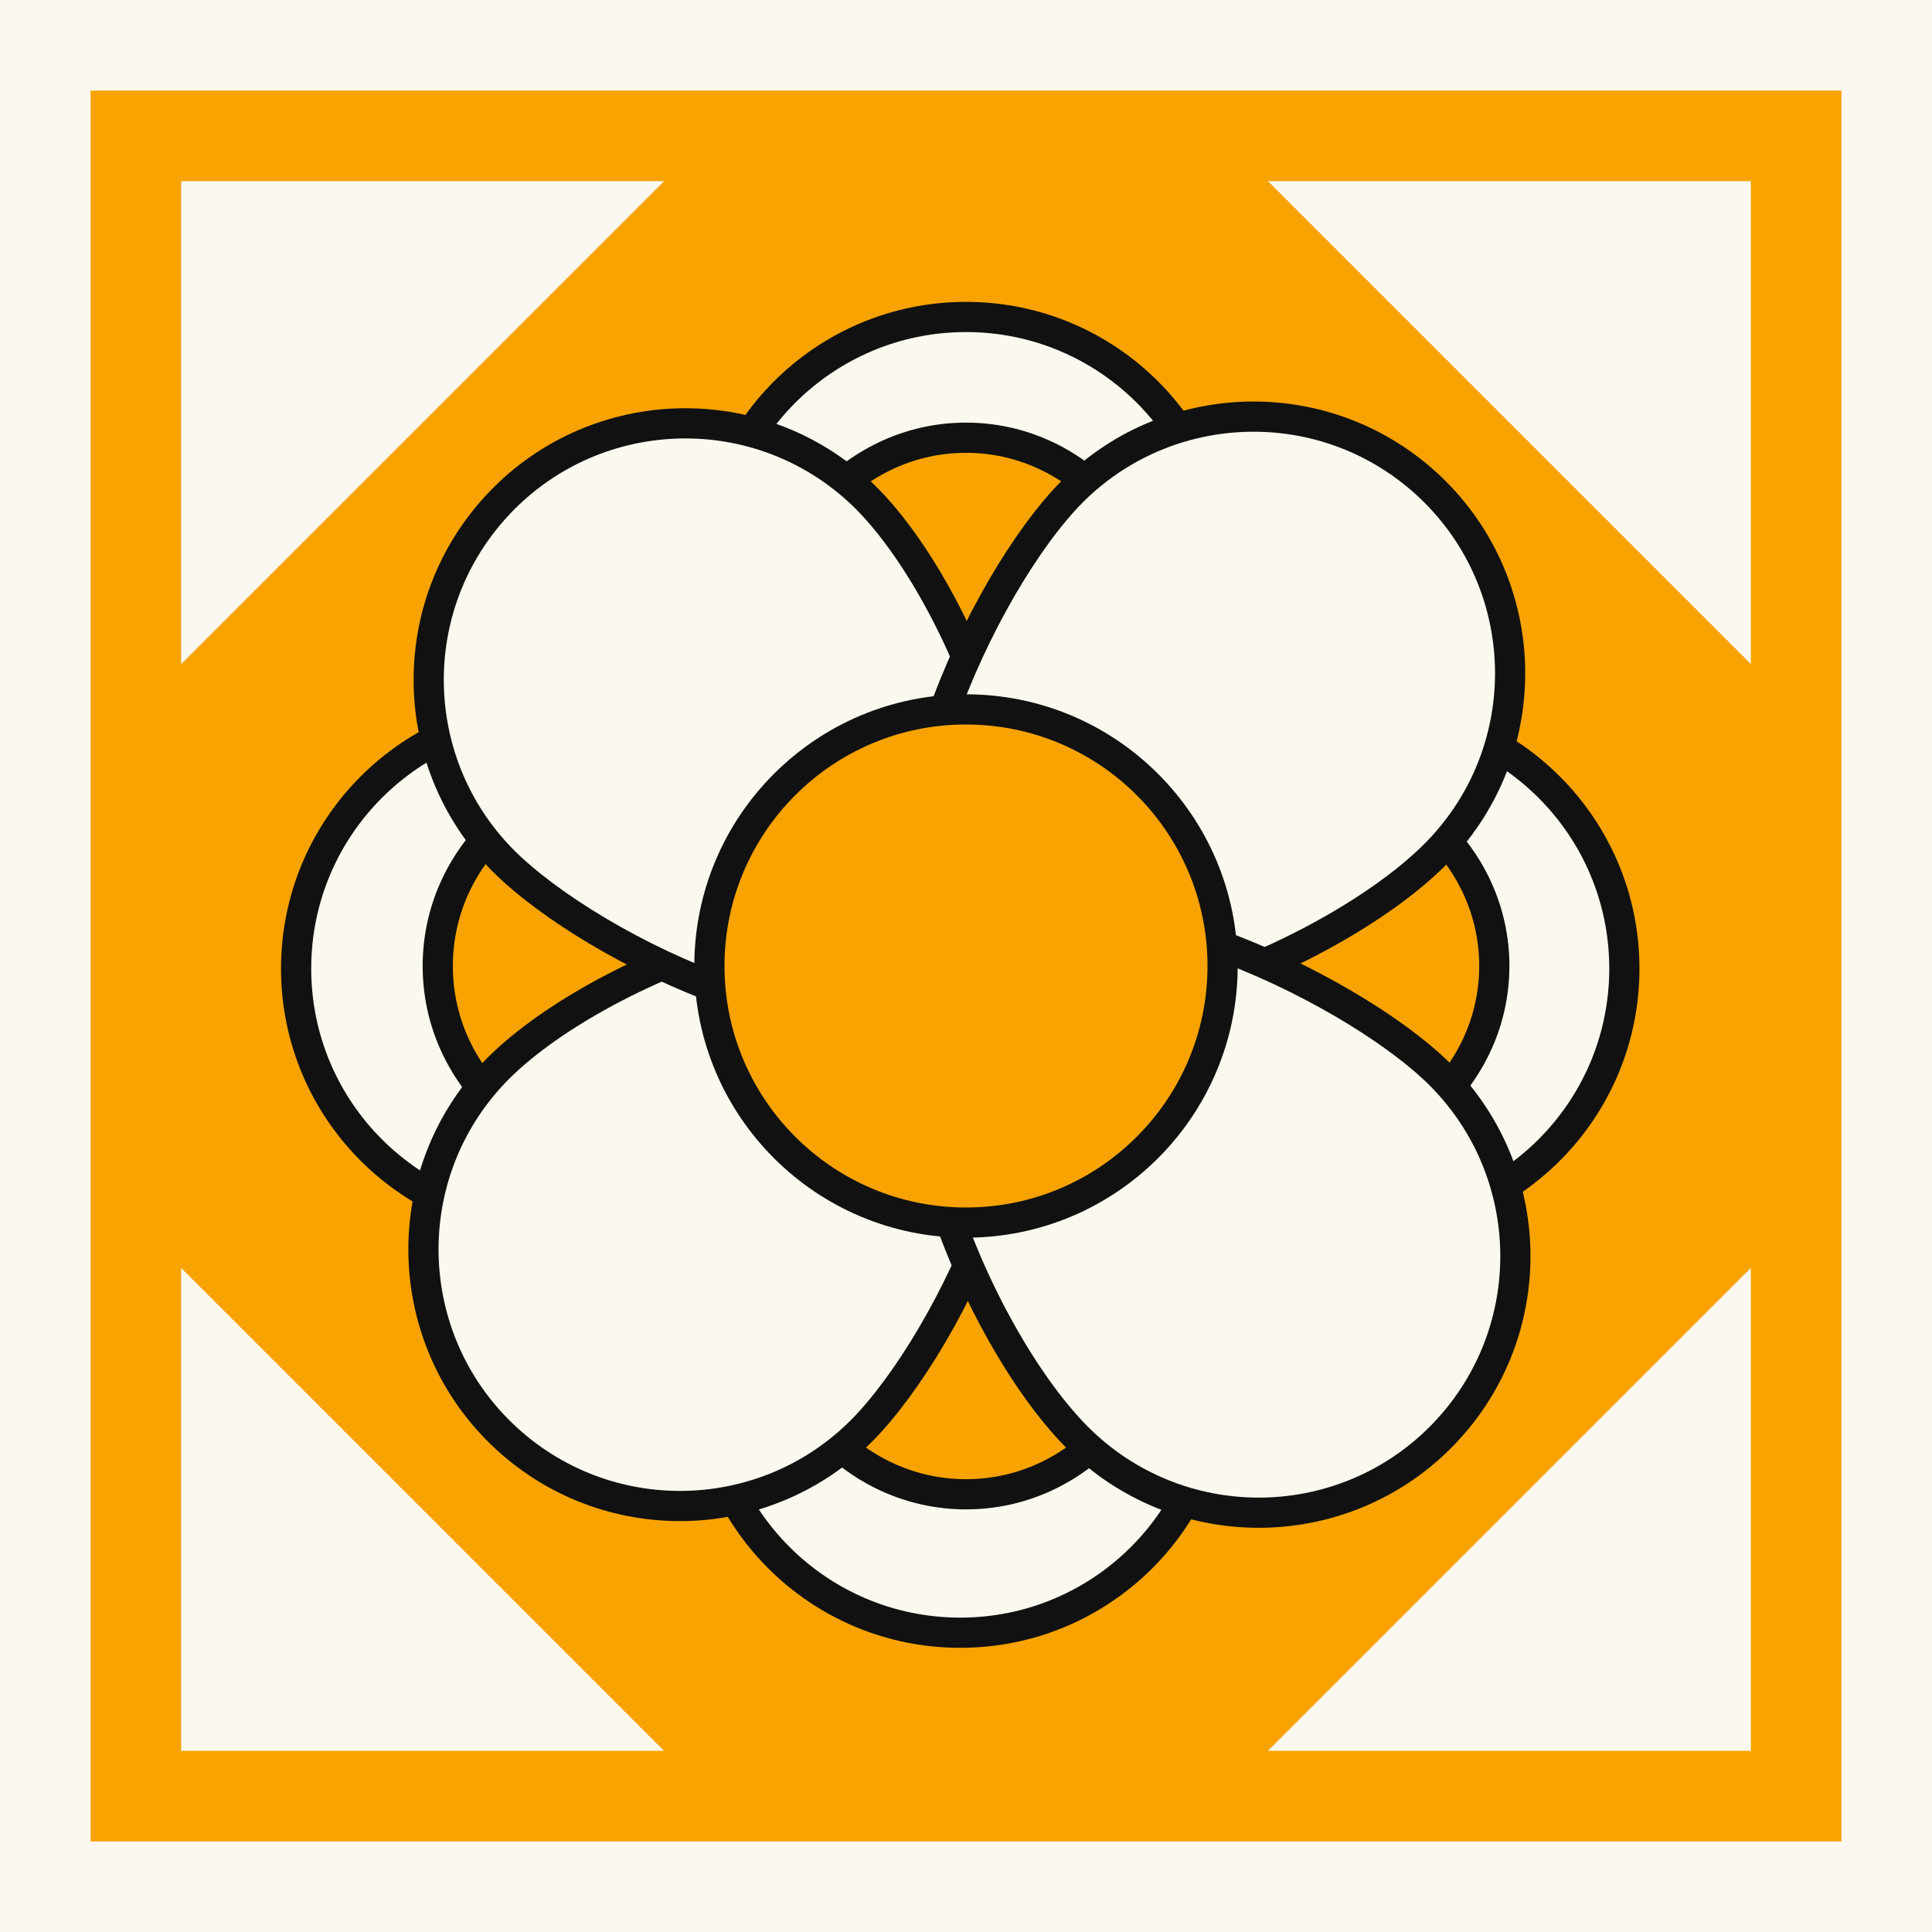
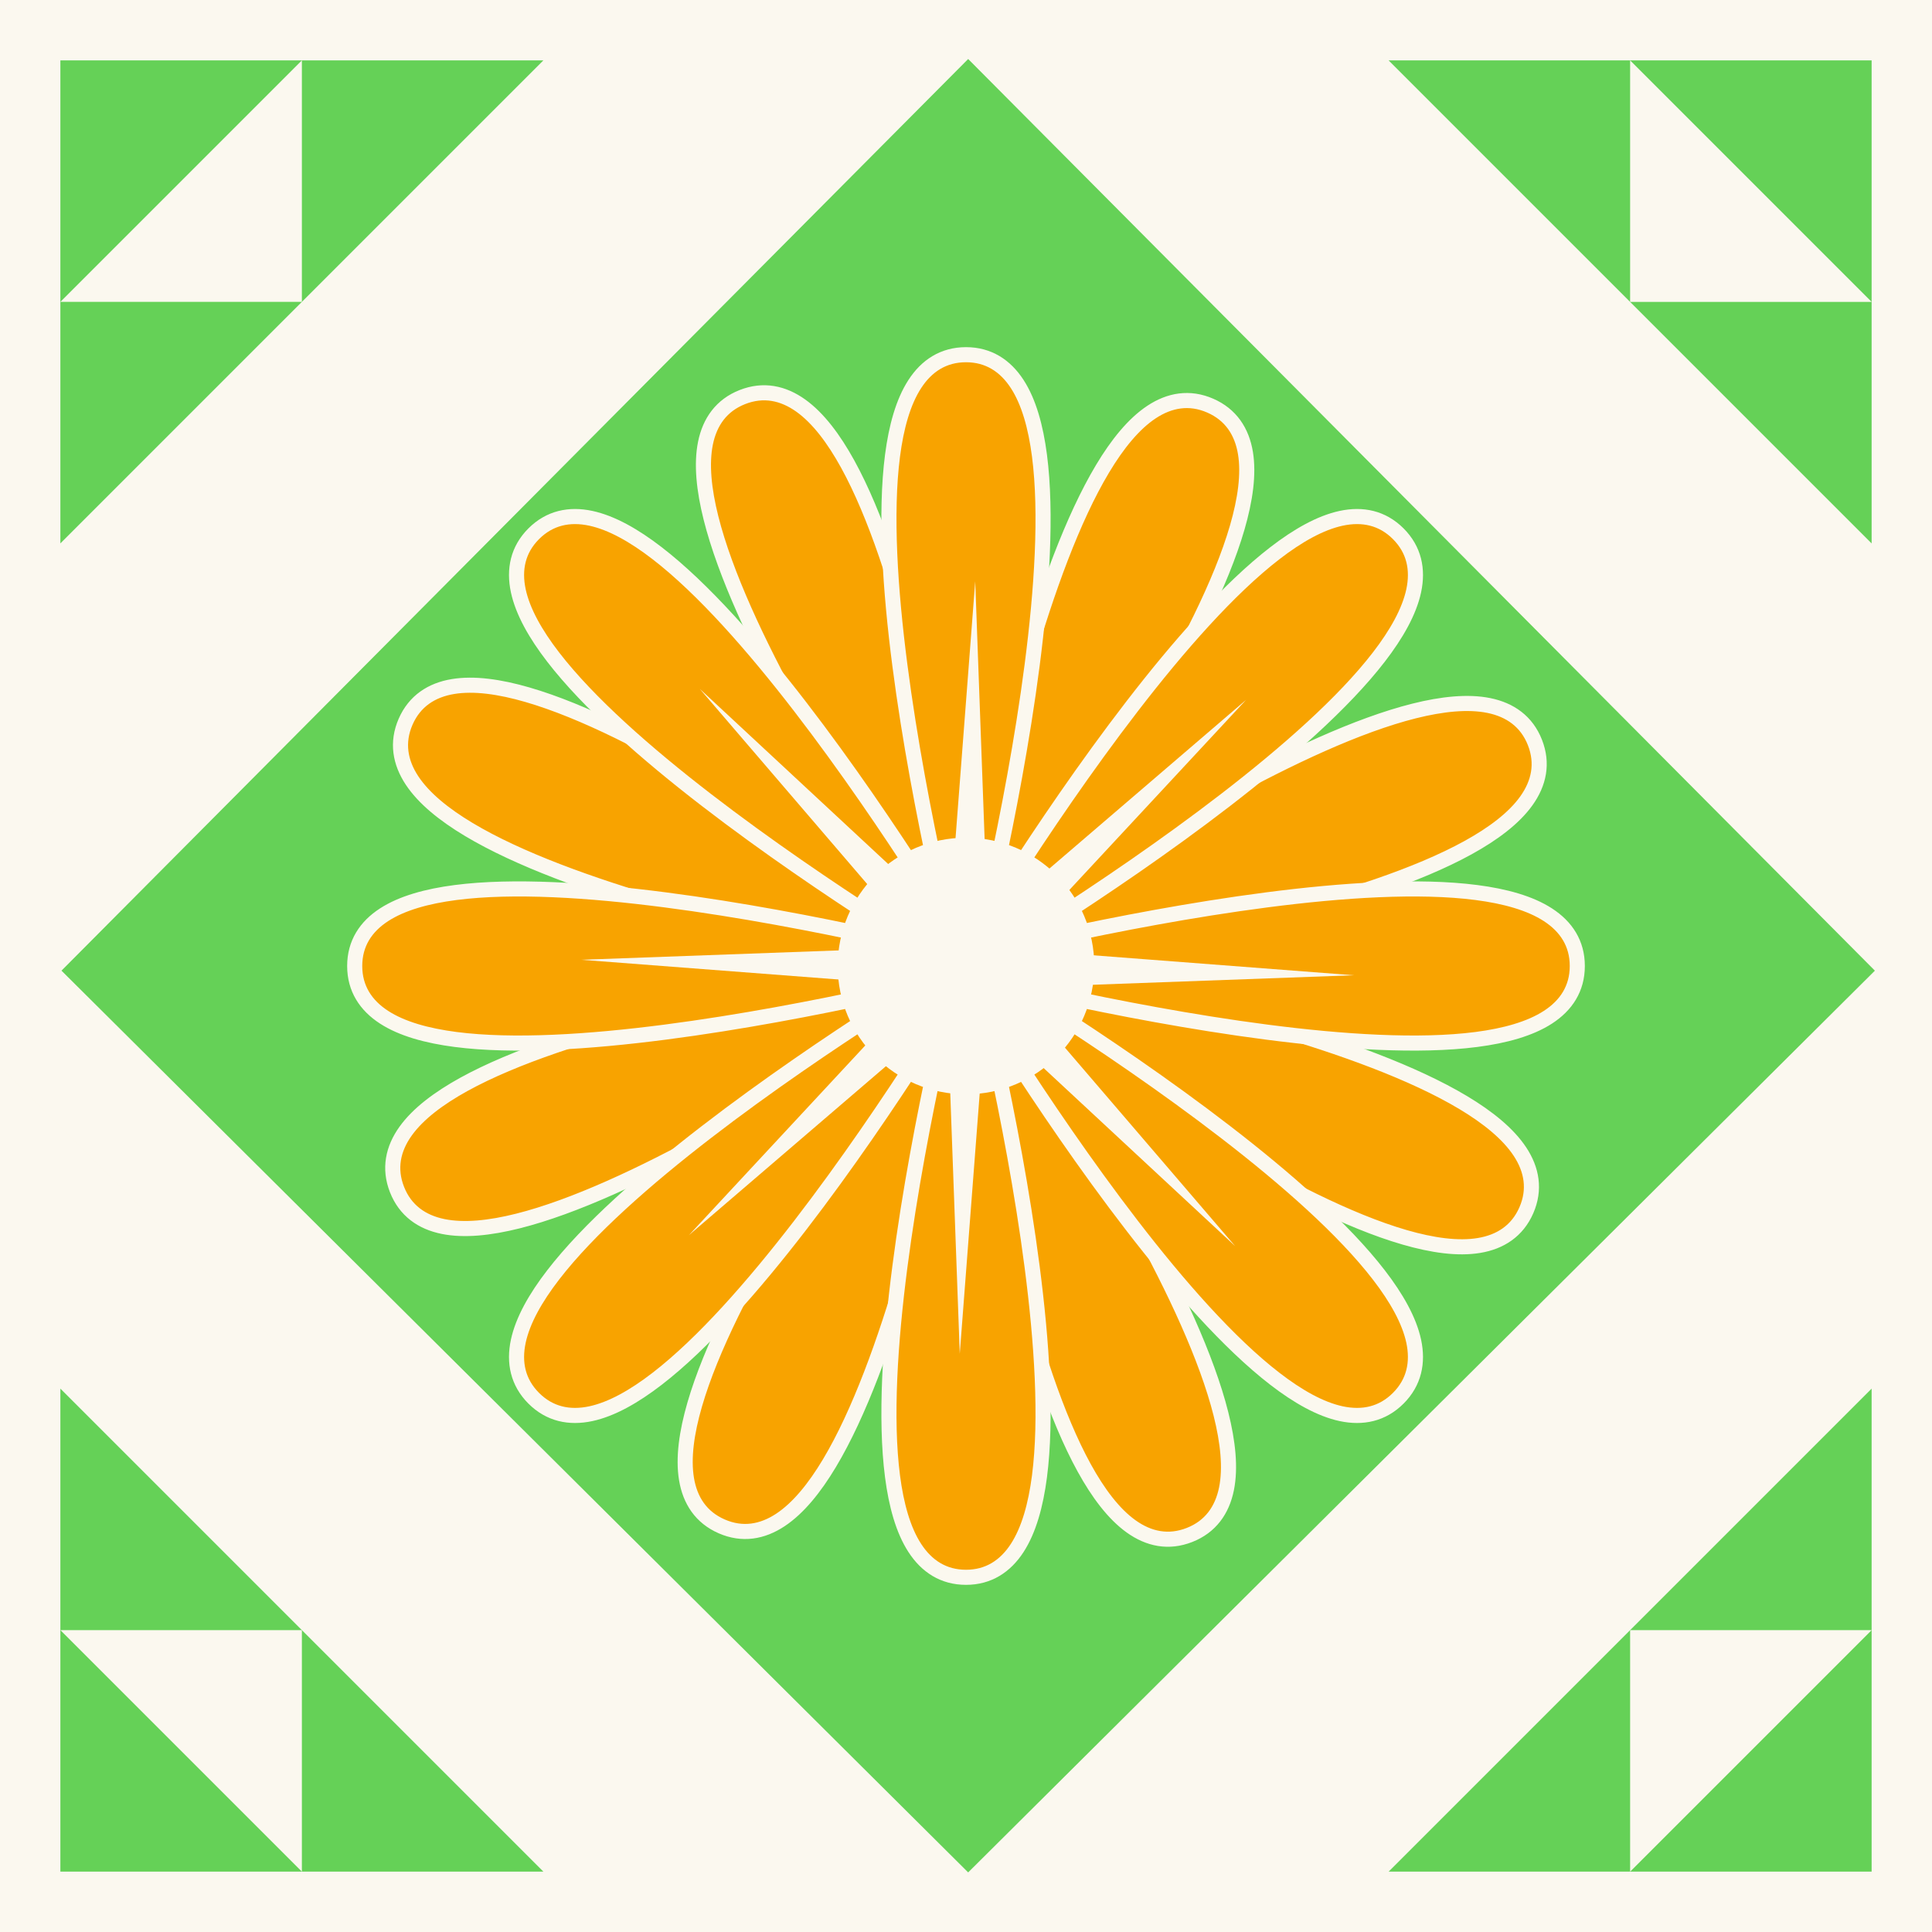
- <svg xmlns="http://www.w3.org/2000/svg" width="64" height="64" viewBox="0 0 64 64" fill="none">
-   <rect width="64" height="64" fill="#FBF8EF" />
-   <rect width="58" height="58" transform="matrix(0 -1 1 0 3 61)" fill="#F8A300" />
-   <path d="M58 42V58H42L58 42Z" fill="#FBF8EF" />
-   <path d="M42 6H58V22L42 6Z" fill="#FBF8EF" />
-   <path d="M22 6H6V22L22 6Z" fill="#FBF8EF" />
-   <path d="M22 58H6V42L22 58Z" fill="#FBF8EF" />
-   <path d="M32.001 10.5C36.695 10.5 40.501 14.306 40.501 19C40.501 21.304 39.627 24.734 38.201 27.587C37.486 29.017 36.618 30.333 35.624 31.298C34.633 32.261 33.474 32.914 32.192 32.914C30.912 32.914 29.732 32.263 28.706 31.304C27.679 30.342 26.762 29.029 25.998 27.6C24.477 24.749 23.5 21.314 23.5 19C23.5 14.306 27.306 10.5 32.001 10.5Z" fill="#FBF8EF" stroke="#111111" />
-   <path d="M32.001 14.5C35.617 14.5 38.501 17.595 38.501 21.352C38.5 23.195 37.841 25.929 36.767 28.204C36.229 29.345 35.572 30.4 34.816 31.178C34.063 31.952 33.161 32.5 32.144 32.5C31.13 32.5 30.212 31.955 29.434 31.185C28.651 30.409 27.959 29.356 27.383 28.216C26.237 25.944 25.501 23.204 25.5 21.352C25.5 17.595 28.384 14.5 32.001 14.5Z" fill="#F8A300" stroke="#111111" />
-   <path d="M32.501 32.086C32.501 33.373 31.826 34.544 30.839 35.55C29.849 36.559 28.501 37.451 27.037 38.19C24.117 39.662 20.617 40.586 18.309 40.586C13.615 40.586 9.809 36.78 9.809 32.086C9.809 27.392 13.615 23.586 18.309 23.586C20.617 23.586 24.117 24.51 27.037 25.982C28.501 26.721 29.849 27.613 30.839 28.622C31.826 29.628 32.501 30.799 32.501 32.086Z" fill="#FBF8EF" stroke="#111111" />
-   <path d="M32.501 32C32.501 33.019 31.943 33.929 31.16 34.693C30.372 35.462 29.304 36.137 28.151 36.693C25.853 37.802 23.095 38.5 21.27 38.5C17.552 38.5 14.501 35.61 14.501 32C14.501 28.39 17.552 25.5 21.27 25.5C23.095 25.5 25.853 26.198 28.151 27.307C29.304 27.863 30.372 28.538 31.16 29.307C31.943 30.071 32.501 30.981 32.501 32Z" fill="#F8A300" stroke="#111111" />
-   <path d="M53.809 32.086C53.809 36.78 50.004 40.586 45.309 40.586C43 40.586 39.593 39.661 36.767 38.187C35.35 37.447 34.048 36.554 33.095 35.543C32.144 34.534 31.5 33.365 31.5 32.086C31.5 30.807 32.144 29.638 33.095 28.629C34.048 27.618 35.35 26.725 36.767 25.985C39.593 24.511 43 23.586 45.309 23.586C50.004 23.586 53.809 27.392 53.809 32.086Z" fill="#FBF8EF" stroke="#111111" />
-   <path d="M49.501 32C49.501 35.618 46.389 38.5 42.618 38.5C40.761 38.5 38.031 37.802 35.767 36.691C34.632 36.134 33.583 35.459 32.811 34.69C32.043 33.923 31.5 33.014 31.5 32C31.5 30.986 32.043 30.077 32.811 29.311C33.583 28.541 34.632 27.866 35.767 27.309C38.031 26.198 40.761 25.5 42.618 25.5C46.389 25.5 49.501 28.381 49.501 32Z" fill="#F8A300" stroke="#111111" />
-   <path d="M32.001 31.5C33.286 31.5 34.446 32.167 35.436 33.145C36.428 34.127 37.296 35.465 38.01 36.916C39.435 39.811 40.309 43.283 40.309 45.586C40.309 50.28 36.504 54.086 31.809 54.086C27.115 54.086 23.309 50.28 23.309 45.586C23.309 43.273 24.284 39.796 25.805 36.903C26.568 35.452 27.485 34.118 28.512 33.14C29.536 32.165 30.717 31.5 32.001 31.5Z" fill="#FBF8EF" stroke="#111111" />
-   <path d="M32.144 31.5C33.163 31.5 34.065 32.055 34.817 32.836C35.573 33.621 36.23 34.685 36.768 35.833C37.841 38.123 38.501 40.871 38.501 42.7C38.5 46.432 35.613 49.5 32.001 49.5C28.388 49.5 25.501 46.432 25.5 42.7C25.5 40.861 26.237 38.109 27.382 35.821C27.957 34.673 28.65 33.611 29.432 32.829C30.209 32.052 31.128 31.5 32.144 31.5Z" fill="#F8A300" stroke="#111111" />
-   <path d="M32.337 31.631C33.286 32.496 33.684 33.736 33.739 35.085C33.794 36.434 33.51 37.943 33.037 39.432C32.092 42.405 30.353 45.421 28.81 47.114C25.648 50.584 20.271 50.833 16.802 47.671C13.332 44.509 13.083 39.133 16.245 35.663C17.812 33.943 20.932 32.162 24.049 31.182C25.614 30.69 27.212 30.39 28.645 30.411C30.071 30.431 31.395 30.773 32.337 31.631Z" fill="#FBF8EF" stroke="#111111" />
-   <path d="M32.37 32.336C31.506 33.285 30.271 33.684 28.929 33.739C27.588 33.793 26.09 33.508 24.612 33.035C21.661 32.089 18.668 30.349 16.976 28.806C13.506 25.644 13.257 20.268 16.419 16.799C19.581 13.329 24.957 13.079 28.427 16.242C30.148 17.811 31.907 20.933 32.864 24.05C33.344 25.616 33.634 27.214 33.604 28.646C33.575 30.073 33.227 31.395 32.37 32.336Z" fill="#FBF8EF" stroke="#111111" />
-   <path d="M47.25 16.019C50.72 19.181 50.969 24.557 47.807 28.027C46.243 29.743 43.116 31.601 39.988 32.659C38.417 33.19 36.813 33.531 35.375 33.541C33.943 33.551 32.61 33.233 31.663 32.37C30.711 31.502 30.319 30.239 30.269 28.865C30.219 27.489 30.51 25.942 30.989 24.415C31.945 21.368 33.697 18.272 35.242 16.576C38.404 13.106 43.781 12.857 47.25 16.019Z" fill="#FBF8EF" stroke="#111111" />
-   <path d="M47.981 47.336C44.819 50.805 39.443 51.055 35.974 47.893C34.257 46.328 32.398 43.178 31.341 40.029C30.81 38.448 30.469 36.833 30.459 35.387C30.449 33.949 30.768 32.61 31.631 31.663C32.5 30.71 33.765 30.322 35.139 30.281C36.515 30.24 38.062 30.542 39.588 31.032C42.636 32.011 45.73 33.783 47.424 35.328C50.894 38.49 51.144 43.866 47.981 47.336Z" fill="#FBF8EF" stroke="#111111" />
-   <path d="M32 23.5C36.694 23.5 40.5 27.306 40.5 32C40.5 36.694 36.694 40.5 32 40.5C27.306 40.5 23.5 36.694 23.5 32C23.5 27.306 27.306 23.5 32 23.5Z" fill="#F8A300" stroke="#111111" />
+ <svg xmlns="http://www.w3.org/2000/svg" width="128" height="128" viewBox="0 0 128 128" fill="none">
+   <g clip-path="url(#clip0_2802_209)">
+     <mask id="mask0_2802_209" style="mask-type:luminance" maskUnits="userSpaceOnUse" x="0" y="0" width="128" height="128">
+       <path d="M128 0H0V128H128V0Z" fill="white" />
+     </mask>
+     <g mask="url(#mask0_2802_209)">
+       <path d="M128 0H0V128H128V0Z" fill="#FBF8EF" />
+       <path d="M64.016 -6.711L-6.695 64L64.016 134.711L134.727 64L64.016 -6.711Z" fill="#FBF8EF" />
+       <path d="M64.144 11L11.145 64.289L64.144 117L117.145 64.29L64.144 11Z" fill="#65D157" stroke="#65D157" stroke-width="10" />
+       <path d="M59.941 58.993C60.615 60.005 61.227 60.907 61.75 61.667C61.01 61.117 60.132 60.471 59.145 59.761C56.024 57.517 51.816 54.619 47.474 52.018C43.142 49.422 38.642 47.099 34.945 46.028C33.101 45.493 31.406 45.254 30.012 45.485C28.589 45.72 27.467 46.451 26.871 47.819C26.275 49.187 26.503 50.506 27.299 51.709C28.079 52.887 29.408 53.965 31.055 54.953C34.357 56.931 39.121 58.646 43.973 60.052C48.834 61.462 53.821 62.572 57.59 63.329C58.781 63.569 59.852 63.773 60.759 63.941C59.846 64.075 58.769 64.24 57.569 64.436C53.775 65.055 48.751 65.982 43.842 67.212C38.942 68.44 34.118 69.98 30.746 71.835C29.064 72.762 27.697 73.791 26.874 74.939C26.033 76.112 25.757 77.422 26.303 78.811C26.849 80.2 27.943 80.972 29.357 81.259C30.741 81.54 32.444 81.364 34.306 80.897C38.039 79.961 42.621 77.805 47.047 75.369C51.48 72.929 55.792 70.188 58.992 68.059C60.005 67.385 60.907 66.773 61.666 66.25C61.116 66.99 60.471 67.869 59.761 68.856C57.516 71.976 54.618 76.184 52.017 80.525C49.42 84.858 47.097 89.357 46.026 93.053C45.491 94.898 45.252 96.593 45.482 97.986C45.717 99.41 46.448 100.531 47.816 101.127C49.185 101.724 50.504 101.496 51.707 100.699C52.884 99.919 53.963 98.591 54.95 96.943C56.929 93.642 58.644 88.878 60.051 84.027C61.461 79.166 62.571 74.179 63.329 70.411C63.569 69.219 63.773 68.148 63.941 67.241C64.075 68.154 64.24 69.231 64.436 70.431C65.054 74.225 65.981 79.249 67.211 84.158C68.439 89.057 69.978 93.881 71.833 97.253C72.759 98.935 73.789 100.302 74.937 101.125C76.11 101.965 77.419 102.241 78.808 101.695C80.198 101.149 80.969 100.056 81.257 98.642C81.538 97.257 81.361 95.555 80.894 93.692C79.959 89.959 77.803 85.378 75.368 80.953C72.928 76.519 70.187 72.208 68.058 69.008C67.385 67.995 66.772 67.094 66.249 66.334C66.99 66.884 67.868 67.529 68.855 68.239C71.975 70.484 76.183 73.381 80.523 75.983C84.856 78.579 89.355 80.901 93.051 81.973C94.896 82.508 96.59 82.747 97.984 82.516C99.407 82.281 100.529 81.55 101.125 80.182C101.721 78.814 101.493 77.495 100.697 76.292C99.917 75.114 98.588 74.035 96.941 73.048C93.64 71.07 88.876 69.355 84.025 67.949C79.165 66.539 74.178 65.429 70.41 64.671C69.218 64.432 68.148 64.227 67.241 64.06C68.153 63.926 69.231 63.76 70.43 63.565C74.224 62.946 79.248 62.019 84.156 60.789C89.055 59.561 93.879 58.021 97.251 56.165C98.933 55.239 100.3 54.21 101.122 53.062C101.963 51.889 102.239 50.579 101.693 49.19C101.147 47.801 100.053 47.029 98.639 46.742C97.255 46.461 95.553 46.637 93.69 47.104C89.957 48.04 85.376 50.196 80.951 52.631C76.518 55.072 72.207 57.813 69.007 59.942C67.995 60.615 67.093 61.228 66.334 61.751C66.884 61.011 67.529 60.132 68.239 59.145C70.484 56.025 73.38 51.817 75.981 47.476C78.577 43.143 80.9 38.644 81.971 34.947C82.505 33.103 82.744 31.408 82.514 30.015C82.279 28.591 81.548 27.47 80.18 26.874C78.811 26.277 77.492 26.505 76.289 27.302C75.112 28.082 74.033 29.41 73.046 31.058C71.068 34.359 69.353 39.123 67.947 43.974C66.538 48.835 65.428 53.822 64.671 57.59C64.431 58.782 64.227 59.853 64.059 60.76C63.925 59.847 63.76 58.77 63.564 57.57C62.945 53.776 62.018 48.752 60.787 43.843C59.559 38.944 58.019 34.12 56.163 30.748C55.237 29.066 54.208 27.699 53.059 26.876C51.886 26.036 50.577 25.76 49.187 26.306C47.798 26.852 47.027 27.945 46.739 29.359C46.459 30.744 46.635 32.446 47.102 34.309C48.038 38.042 50.194 42.623 52.63 47.048C55.071 51.482 57.812 55.793 59.941 58.993Z" fill="#F8A300" stroke="#FBF8EF" />
+       <path d="M62.054 57.856C62.31 59.044 62.551 60.107 62.76 61.005C62.272 60.223 61.69 59.301 61.031 58.279C58.948 55.049 56.091 50.813 53.002 46.805C49.919 42.804 46.58 38.997 43.532 36.648C42.011 35.475 40.521 34.634 39.14 34.338C37.728 34.037 36.418 34.307 35.362 35.362C34.307 36.418 34.037 37.728 34.338 39.14C34.634 40.521 35.475 42.011 36.648 43.532C38.997 46.58 42.804 49.919 46.805 53.002C50.813 56.091 55.049 58.948 58.279 61.031C59.301 61.69 60.223 62.272 61.005 62.76C60.107 62.551 59.044 62.31 57.856 62.054C54.098 61.243 49.083 60.268 44.064 59.618C39.055 58.969 34.002 58.638 30.186 59.132C28.281 59.379 26.632 59.837 25.447 60.605C24.236 61.389 23.5 62.507 23.5 64C23.5 65.493 24.236 66.611 25.447 67.395C26.632 68.163 28.281 68.621 30.186 68.868C34.002 69.362 39.055 69.031 44.064 68.382C49.083 67.732 54.098 66.757 57.856 65.946C59.044 65.69 60.107 65.449 61.005 65.24C60.223 65.728 59.301 66.31 58.279 66.969C55.049 69.052 50.813 71.909 46.805 74.998C42.804 78.081 38.997 81.42 36.648 84.468C35.475 85.989 34.634 87.479 34.338 88.86C34.037 90.272 34.307 91.582 35.362 92.638C36.418 93.693 37.728 93.963 39.14 93.662C40.521 93.366 42.011 92.525 43.532 91.352C46.58 89.003 49.919 85.196 53.002 81.195C56.091 77.187 58.948 72.951 61.031 69.721C61.69 68.699 62.272 67.777 62.76 66.995C62.551 67.893 62.31 68.956 62.054 70.144C61.243 73.902 60.268 78.917 59.618 83.936C58.969 88.945 58.638 93.998 59.132 97.814C59.379 99.719 59.837 101.368 60.605 102.553C61.389 103.764 62.507 104.5 64 104.5C65.493 104.5 66.611 103.764 67.395 102.553C68.163 101.368 68.621 99.719 68.868 97.814C69.362 93.998 69.031 88.945 68.382 83.936C67.732 78.917 66.757 73.902 65.946 70.144C65.69 68.956 65.449 67.893 65.24 66.995C65.728 67.777 66.31 68.699 66.969 69.721C69.052 72.951 71.909 77.187 74.998 81.195C78.081 85.196 81.42 89.003 84.468 91.352C85.989 92.525 87.479 93.366 88.86 93.662C90.272 93.963 91.582 93.693 92.638 92.638C93.693 91.582 93.963 90.272 93.662 88.86C93.366 87.479 92.525 85.989 91.352 84.468C89.003 81.42 85.196 78.081 81.195 74.998C77.187 71.909 72.951 69.052 69.721 66.969C68.699 66.31 67.777 65.728 66.995 65.24C67.893 65.449 68.956 65.69 70.144 65.946C73.902 66.757 78.917 67.732 83.936 68.382C88.945 69.031 93.998 69.362 97.814 68.868C99.719 68.621 101.368 68.163 102.553 67.395C103.764 66.611 104.5 65.493 104.5 64C104.5 62.507 103.764 61.389 102.553 60.605C101.368 59.837 99.719 59.379 97.814 59.132C93.998 58.638 88.945 58.969 83.936 59.618C78.917 60.268 73.902 61.243 70.144 62.054C68.956 62.31 67.893 62.551 66.995 62.76C67.777 62.272 68.699 61.69 69.721 61.031C72.951 58.948 77.187 56.091 81.195 53.002C85.196 49.919 89.003 46.58 91.352 43.532C92.525 42.011 93.366 40.521 93.662 39.14C93.963 37.728 93.693 36.418 92.638 35.362C91.582 34.307 90.272 34.037 88.86 34.338C87.479 34.634 85.989 35.475 84.468 36.648C81.42 38.997 78.081 42.804 74.998 46.805C71.909 50.813 69.052 55.049 66.969 58.279C66.31 59.301 65.728 60.223 65.24 61.005C65.449 60.107 65.69 59.044 65.946 57.856C66.757 54.098 67.732 49.083 68.382 44.064C69.031 39.055 69.362 34.002 68.868 30.186C68.621 28.281 68.163 26.632 67.395 25.447C66.611 24.236 65.493 23.5 64 23.5C62.507 23.5 61.389 24.236 60.605 25.447C59.837 26.632 59.379 28.281 59.132 30.186C58.638 34.002 58.969 39.055 59.618 44.064C60.268 49.083 61.243 54.098 62.054 57.856Z" fill="#F8A300" stroke="#FBF8EF" />
+       <path d="M64.611 38.513L65.433 61.053L82.554 46.369L67.198 62.889L89.687 64.613L67.147 65.435L81.83 82.556L65.31 67.199L63.587 89.688L62.764 67.148L45.643 81.832L61 65.312L38.511 63.588L61.051 62.766L46.368 45.645L62.887 61.002L64.611 38.513Z" fill="#FBF8EF" />
+       <path d="M64 56C68.418 56 72 59.582 72 64C72 68.418 68.418 72 64 72C59.582 72 56 68.418 56 64C56 59.582 59.582 56 64 56Z" fill="#FBF8EF" stroke="#FBF8EF" />
+       <path d="M124 92.001V124.001H92L124 92.001Z" fill="#65D157" />
+       <path d="M92 4.001H124V36.001L92 4.001Z" fill="#65D157" />
+       <path d="M36 4H4V36L36 4Z" fill="#65D157" />
+       <path d="M36 124H4V92L36 124Z" fill="#65D157" />
+       <path d="M4 108H20V124L4 108Z" fill="#FBF8EF" />
+       <path d="M20 4V20H4L20 4Z" fill="#FBF8EF" />
+       <path d="M124 20.001H108V4.001L124 20.001Z" fill="#FBF8EF" />
+       <path d="M108 124.001V108.001H124L108 124.001Z" fill="#FBF8EF" />
+     </g>
+   </g>
+   <defs>
+     <clipPath id="clip0_2802_209">
+       <rect width="128" height="128" fill="white" />
+     </clipPath>
+   </defs>
</svg>
